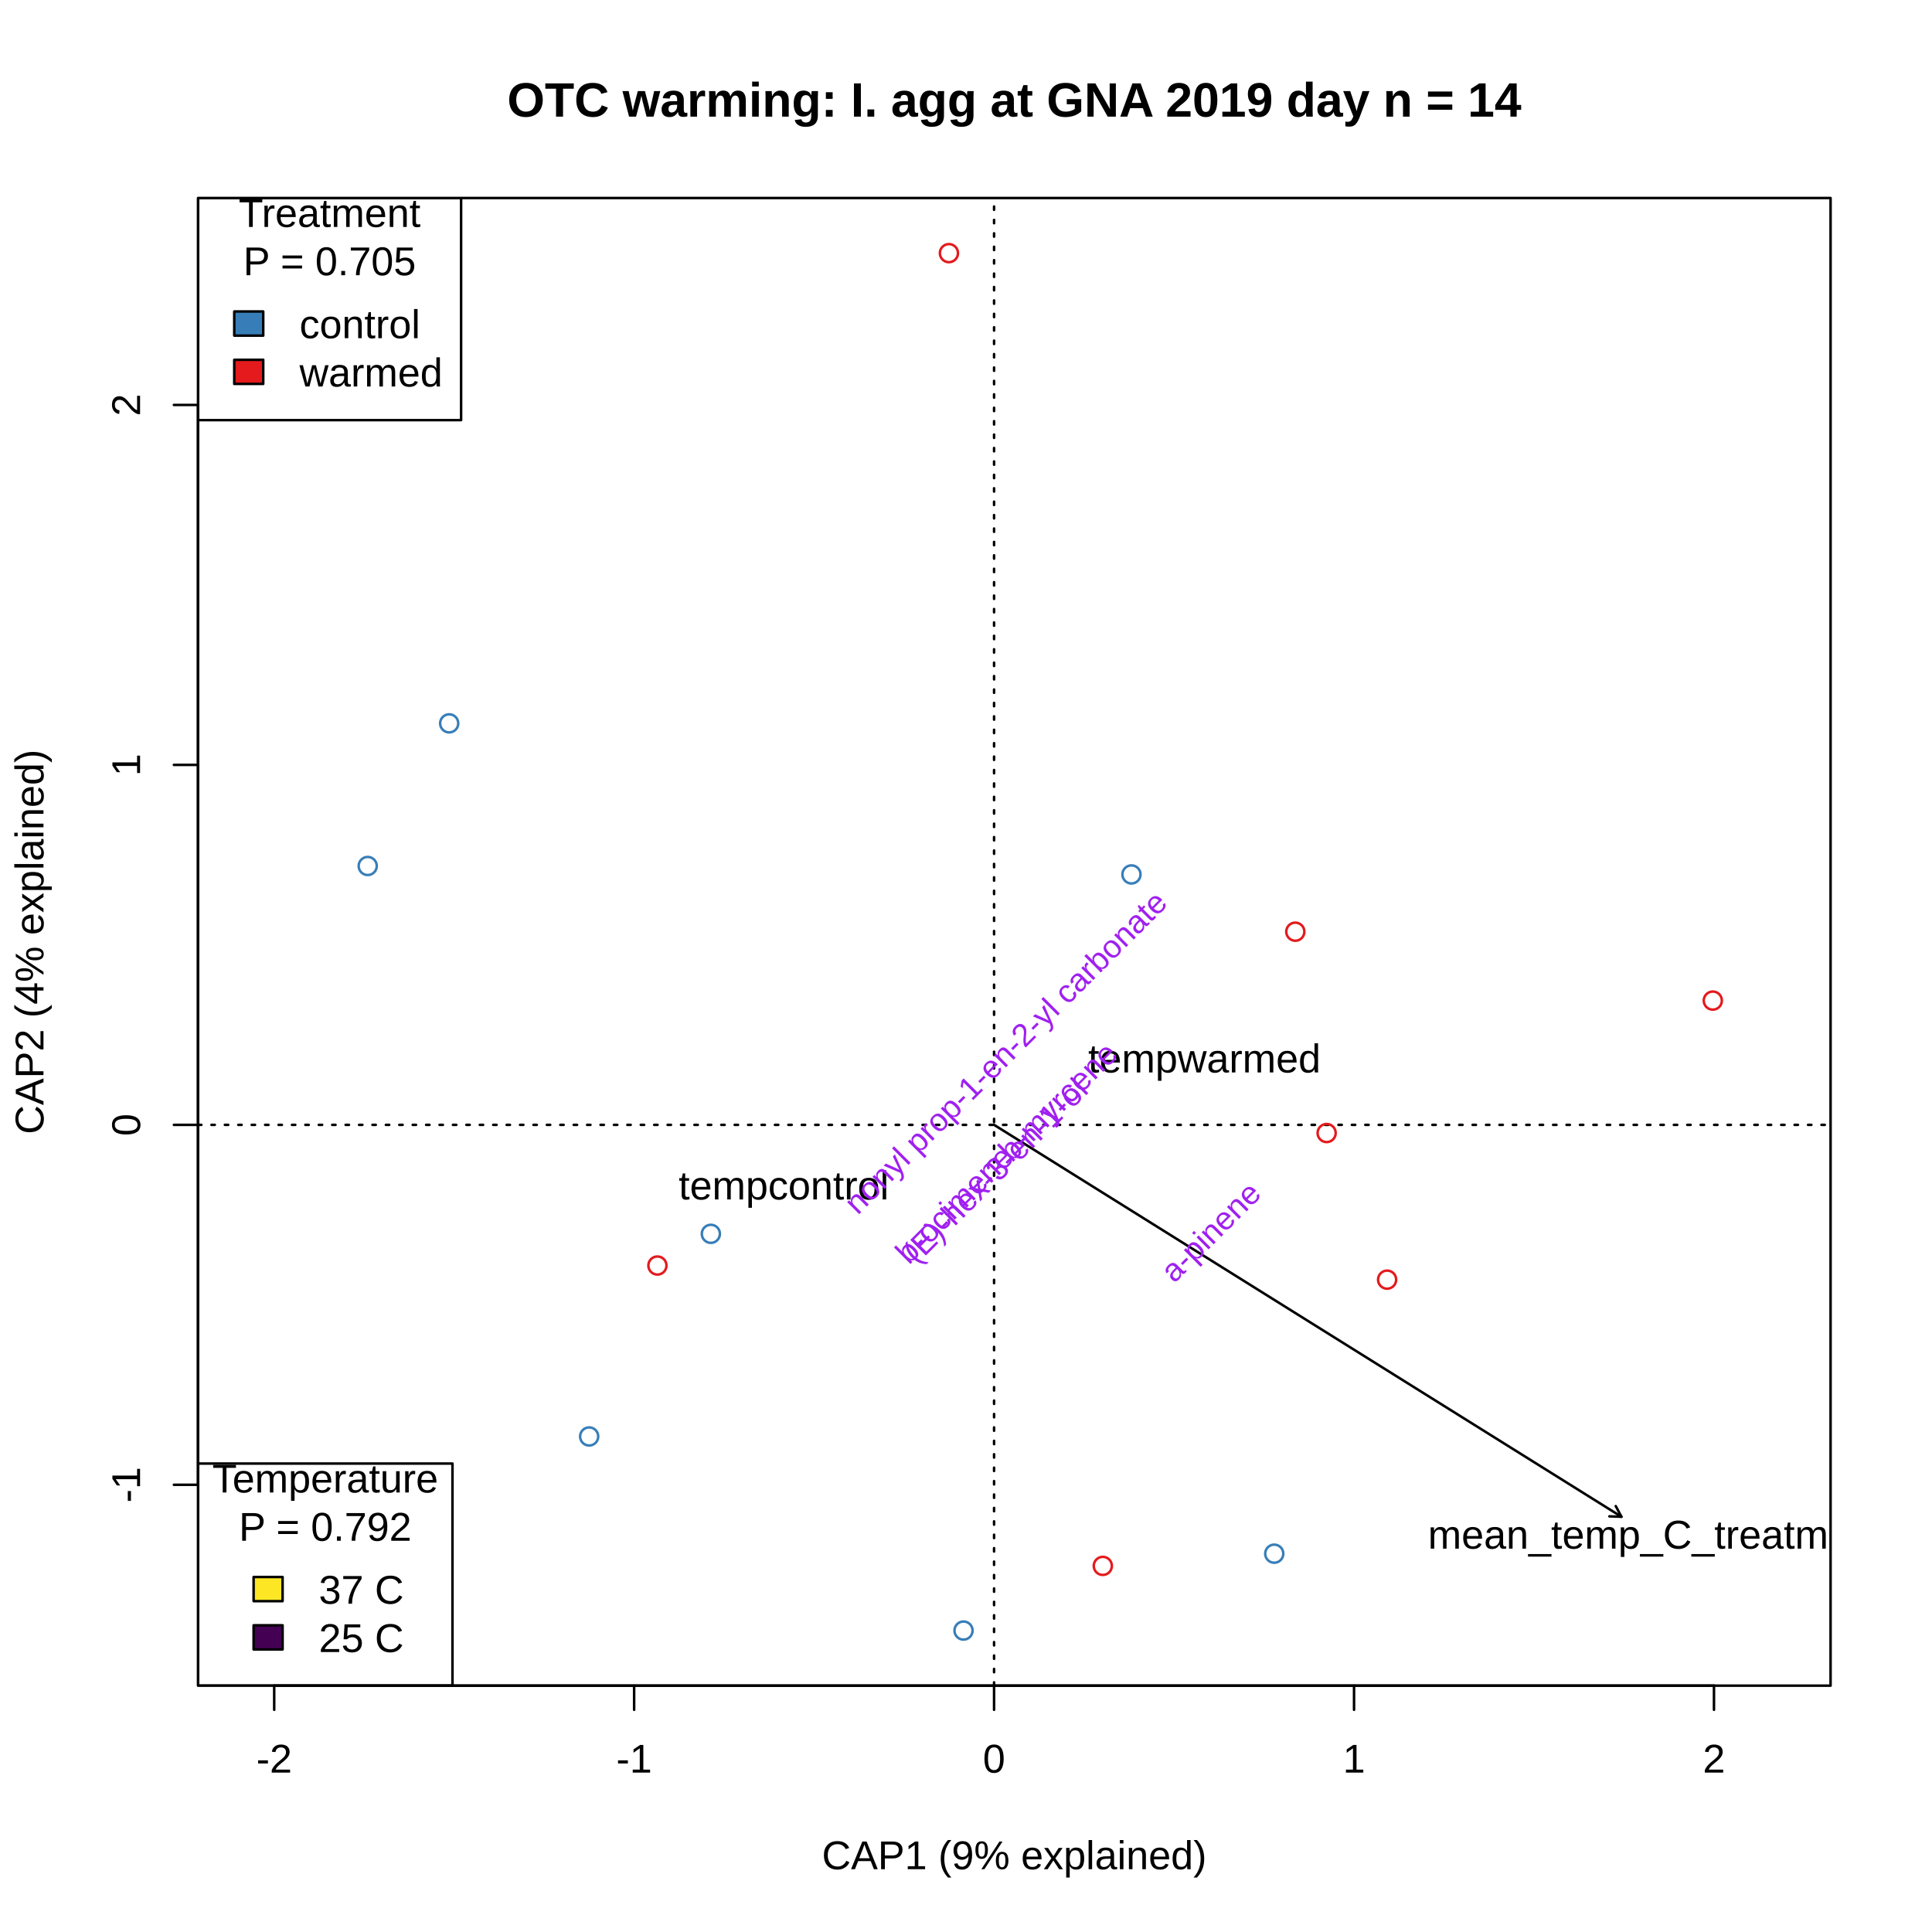
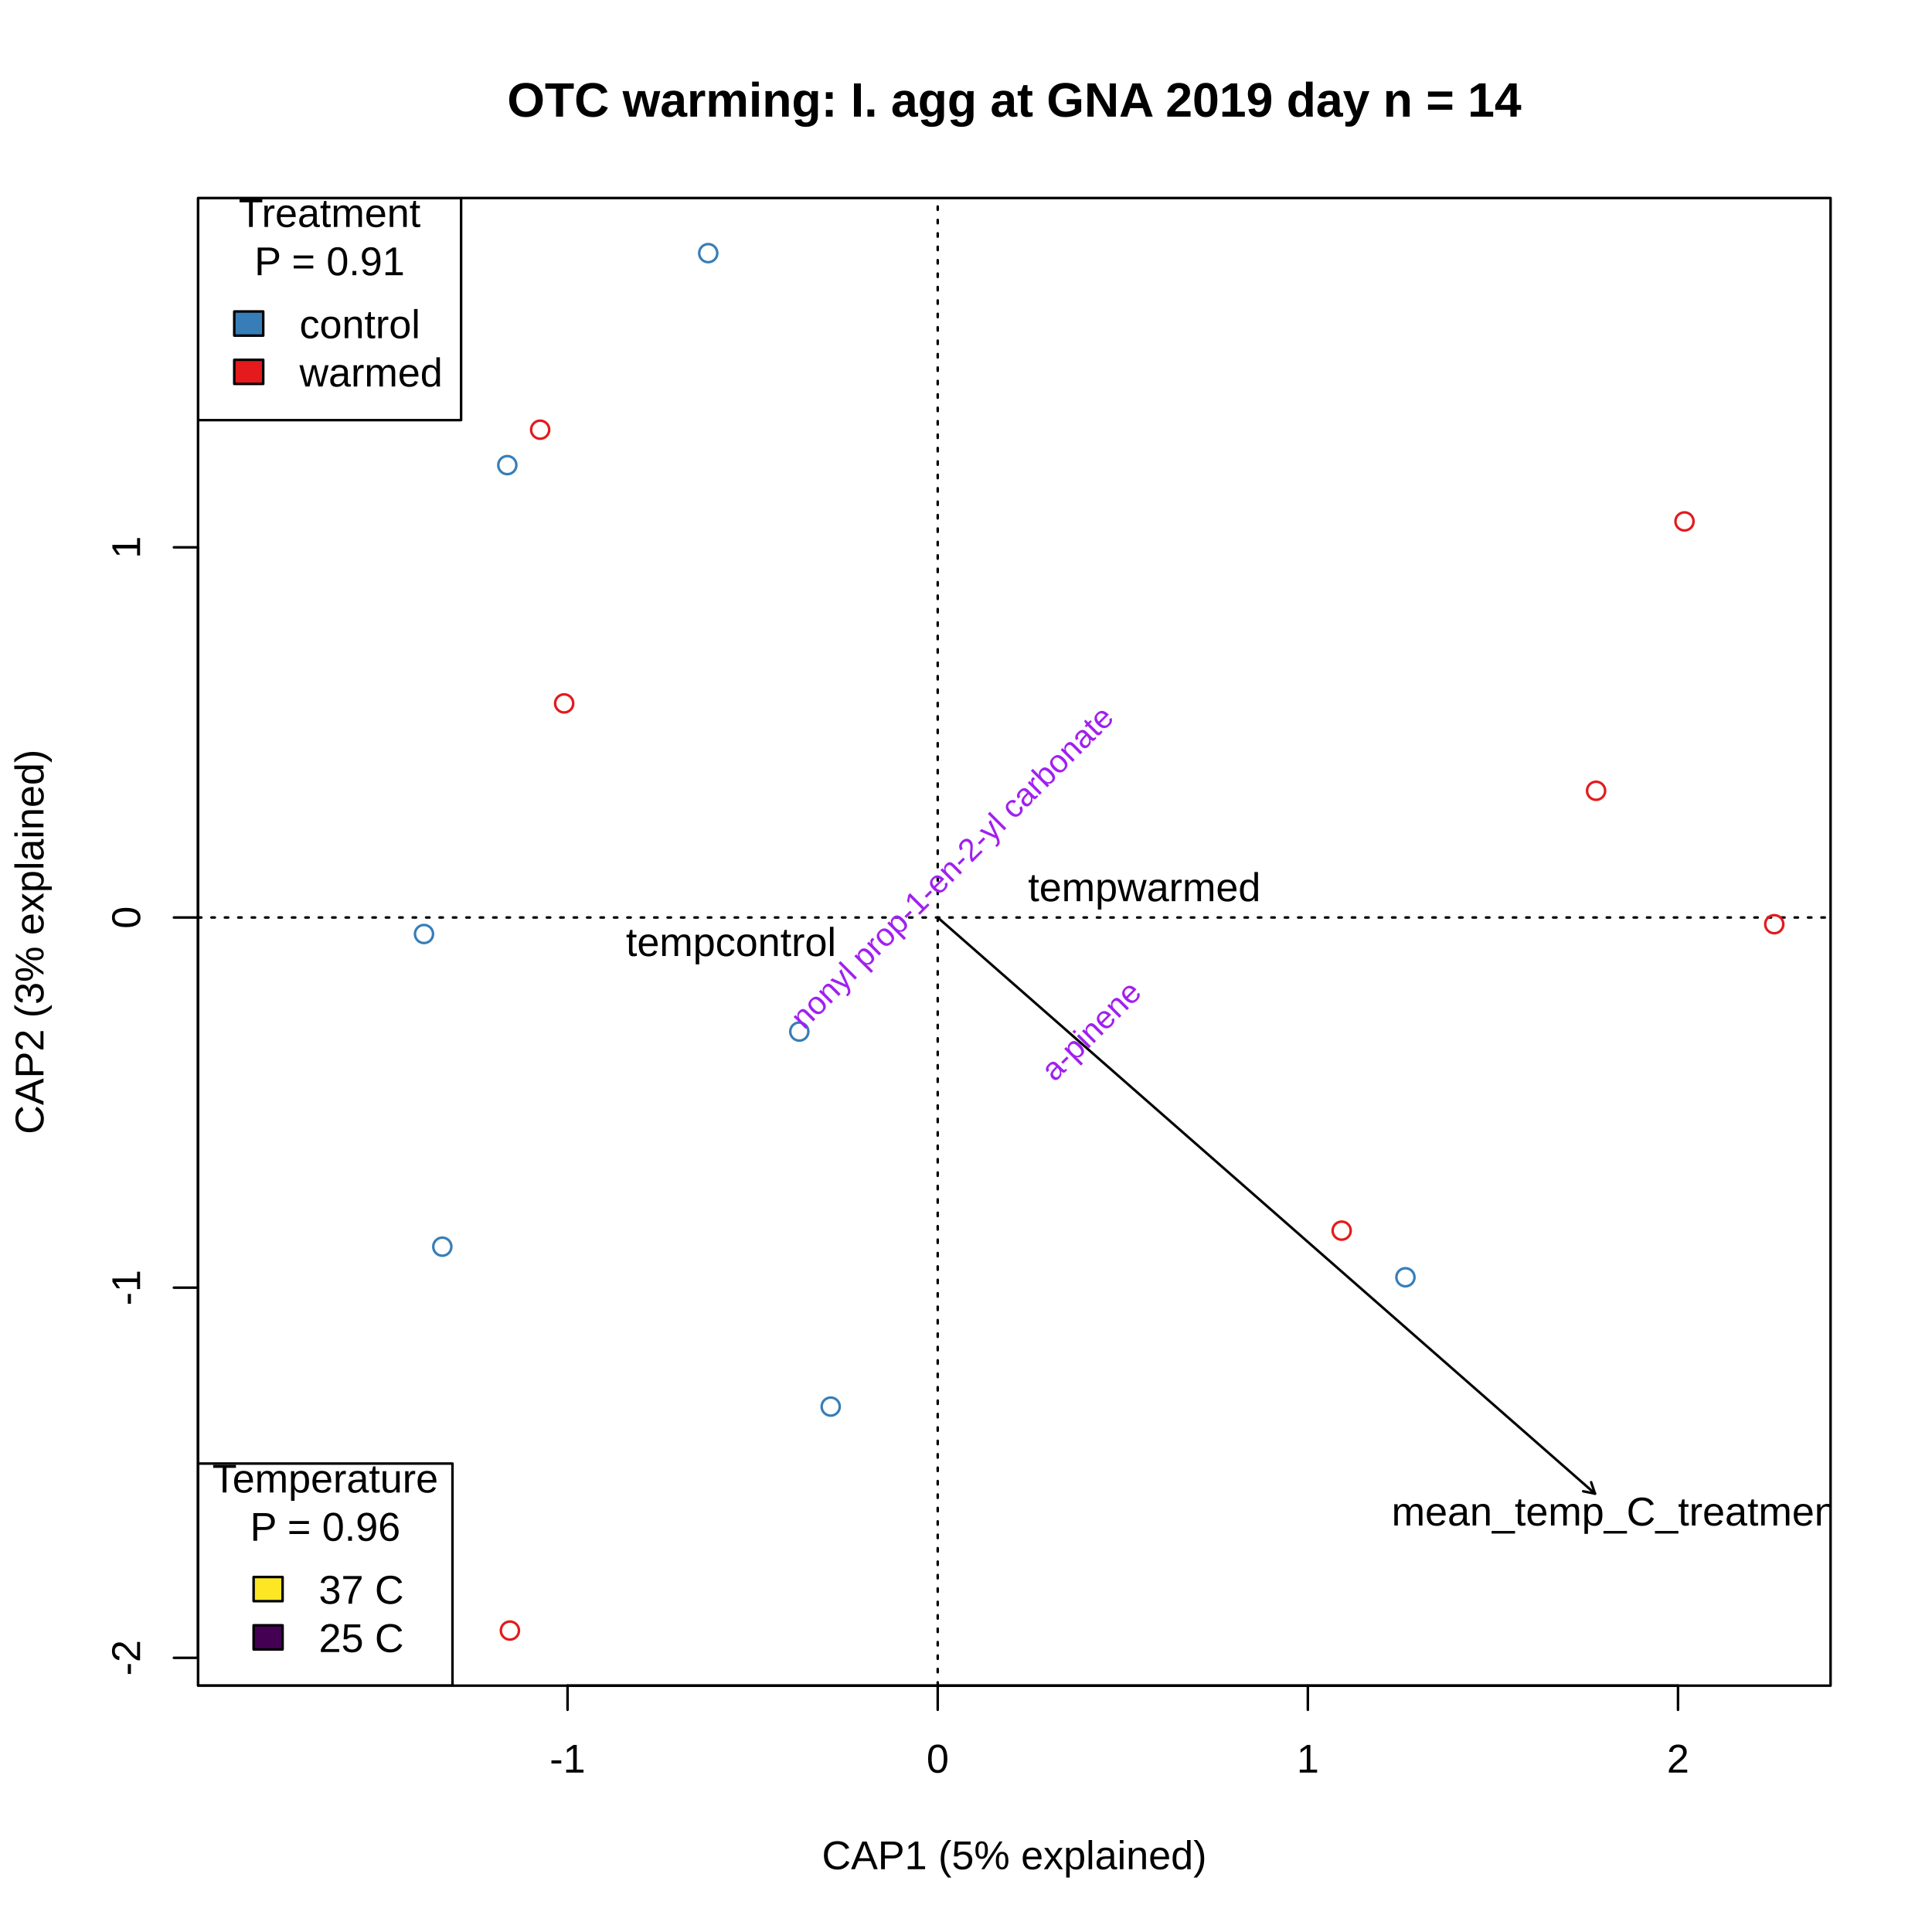
<svg xmlns="http://www.w3.org/2000/svg" class="svglite" width="576.00pt" height="576.00pt" viewBox="0 0 576.00 576.00">
  <defs>
    <style type="text/css">
    .svglite line, .svglite polyline, .svglite polygon, .svglite path, .svglite rect, .svglite circle {
      fill: none;
      stroke: #000000;
      stroke-linecap: round;
      stroke-linejoin: round;
      stroke-miterlimit: 10.00;
    }
    .svglite text {
      white-space: pre;
    }
  </style>
  </defs>
  <rect width="100%" height="100%" style="stroke: none; fill: #FFFFFF;" />
  <defs>
    <clipPath id="cpMC4wMHw1NzYuMDB8MC4wMHw1NzYuMDA=">
      <rect x="0.00" y="0.00" width="576.00" height="576.00" />
    </clipPath>
  </defs>
  <g clip-path="url(#cpMC4wMHw1NzYuMDB8MC4wMHw1NzYuMDA=)">
</g>
  <defs>
    <clipPath id="cpNTkuMDR8NTQ1Ljc2fDU5LjA0fDUwMi41Ng==">
      <rect x="59.04" y="59.04" width="486.72" height="443.52" />
    </clipPath>
  </defs>
  <g clip-path="url(#cpNTkuMDR8NTQ1Ljc2fDU5LjA0fDUwMi41Ng==)">
</g>
  <g clip-path="url(#cpMC4wMHw1NzYuMDB8MC4wMHw1NzYuMDA=)">
-     <line x1="81.75" y1="502.56" x2="511.00" y2="502.56" style="stroke-width: 0.75;" />
-     <line x1="81.75" y1="502.56" x2="81.75" y2="509.76" style="stroke-width: 0.75;" />
-     <line x1="189.06" y1="502.56" x2="189.06" y2="509.76" style="stroke-width: 0.75;" />
-     <line x1="296.37" y1="502.56" x2="296.37" y2="509.76" style="stroke-width: 0.75;" />
-     <line x1="403.69" y1="502.56" x2="403.69" y2="509.76" style="stroke-width: 0.75;" />
-     <line x1="511.00" y1="502.56" x2="511.00" y2="509.76" style="stroke-width: 0.75;" />
-     <text x="81.75" y="528.48" text-anchor="middle" style="font-size: 12.00px; font-family: &quot;Arial&quot;;">-2</text>
-     <text x="189.06" y="528.48" text-anchor="middle" style="font-size: 12.00px; font-family: &quot;Arial&quot;;">-1</text>
-     <text x="296.37" y="528.48" text-anchor="middle" style="font-size: 12.00px; font-family: &quot;Arial&quot;;">0</text>
-     <text x="403.69" y="528.48" text-anchor="middle" style="font-size: 12.00px; font-family: &quot;Arial&quot;;">1</text>
-     <text x="511.00" y="528.48" text-anchor="middle" style="font-size: 12.00px; font-family: &quot;Arial&quot;;">2</text>
-     <line x1="59.04" y1="442.67" x2="59.04" y2="120.73" style="stroke-width: 0.75;" />
-     <line x1="59.04" y1="442.67" x2="51.84" y2="442.67" style="stroke-width: 0.75;" />
-     <line x1="59.04" y1="335.36" x2="51.84" y2="335.36" style="stroke-width: 0.75;" />
-     <line x1="59.04" y1="228.04" x2="51.84" y2="228.04" style="stroke-width: 0.75;" />
-     <line x1="59.04" y1="120.73" x2="51.84" y2="120.73" style="stroke-width: 0.75;" />
-     <text transform="translate(41.76,442.67) rotate(-90)" text-anchor="middle" style="font-size: 12.00px; font-family: &quot;Arial&quot;;">-1</text>
-     <text transform="translate(41.76,335.36) rotate(-90)" text-anchor="middle" style="font-size: 12.00px; font-family: &quot;Arial&quot;;">0</text>
-     <text transform="translate(41.76,228.04) rotate(-90)" text-anchor="middle" style="font-size: 12.00px; font-family: &quot;Arial&quot;;">1</text>
-     <text transform="translate(41.76,120.73) rotate(-90)" text-anchor="middle" style="font-size: 12.00px; font-family: &quot;Arial&quot;;">2</text>
+     <line x1="169.21" y1="502.56" x2="500.28" y2="502.56" style="stroke-width: 0.75;" />
+     <line x1="169.21" y1="502.56" x2="169.21" y2="509.76" style="stroke-width: 0.75;" />
+     <line x1="279.57" y1="502.56" x2="279.57" y2="509.76" style="stroke-width: 0.75;" />
+     <line x1="389.92" y1="502.56" x2="389.92" y2="509.76" style="stroke-width: 0.75;" />
+     <line x1="500.28" y1="502.56" x2="500.28" y2="509.76" style="stroke-width: 0.75;" />
+     <text x="169.21" y="528.48" text-anchor="middle" style="font-size: 12.00px; font-family: &quot;Arial&quot;;">-1</text>
+     <text x="279.57" y="528.48" text-anchor="middle" style="font-size: 12.00px; font-family: &quot;Arial&quot;;">0</text>
+     <text x="389.92" y="528.48" text-anchor="middle" style="font-size: 12.00px; font-family: &quot;Arial&quot;;">1</text>
+     <text x="500.28" y="528.48" text-anchor="middle" style="font-size: 12.00px; font-family: &quot;Arial&quot;;">2</text>
+     <line x1="59.04" y1="494.26" x2="59.04" y2="163.18" style="stroke-width: 0.75;" />
+     <line x1="59.04" y1="494.26" x2="51.84" y2="494.26" style="stroke-width: 0.75;" />
+     <line x1="59.04" y1="383.90" x2="51.84" y2="383.90" style="stroke-width: 0.75;" />
+     <line x1="59.04" y1="273.54" x2="51.84" y2="273.54" style="stroke-width: 0.75;" />
+     <line x1="59.04" y1="163.18" x2="51.84" y2="163.18" style="stroke-width: 0.75;" />
+     <text transform="translate(41.76,494.26) rotate(-90)" text-anchor="middle" style="font-size: 12.00px; font-family: &quot;Arial&quot;;">-2</text>
+     <text transform="translate(41.76,383.90) rotate(-90)" text-anchor="middle" style="font-size: 12.00px; font-family: &quot;Arial&quot;;">-1</text>
+     <text transform="translate(41.76,273.54) rotate(-90)" text-anchor="middle" style="font-size: 12.00px; font-family: &quot;Arial&quot;;">0</text>
+     <text transform="translate(41.76,163.18) rotate(-90)" text-anchor="middle" style="font-size: 12.00px; font-family: &quot;Arial&quot;;">1</text>
    <polygon points="59.04,502.56 545.76,502.56 545.76,59.04 59.04,59.04 " style="stroke-width: 0.75;" />
-     <text x="302.40" y="557.28" text-anchor="middle" style="font-size: 12.00px; font-family: &quot;Arial&quot;;">CAP1 (9% explained)</text>
-     <text transform="translate(12.96,280.80) rotate(-90)" text-anchor="middle" style="font-size: 12.00px; font-family: &quot;Arial&quot;;">CAP2 (4% explained)</text>
+     <text x="302.40" y="557.28" text-anchor="middle" style="font-size: 12.00px; font-family: &quot;Arial&quot;;">CAP1 (5% explained)</text>
+     <text transform="translate(12.96,280.80) rotate(-90)" text-anchor="middle" style="font-size: 12.00px; font-family: &quot;Arial&quot;;">CAP2 (3% explained)</text>
  </g>
  <g clip-path="url(#cpNTkuMDR8NTQ1Ljc2fDU5LjA0fDUwMi41Ng==)">
-     <line x1="59.04" y1="335.36" x2="545.76" y2="335.36" style="stroke-width: 0.75; stroke-dasharray: 1.00,3.00;" />
-     <line x1="296.37" y1="502.56" x2="296.37" y2="59.04" style="stroke-width: 0.75; stroke-dasharray: 1.00,3.00;" />
+     <line x1="59.04" y1="273.54" x2="545.76" y2="273.54" style="stroke-width: 0.75; stroke-dasharray: 1.00,3.00;" />
+     <line x1="279.57" y1="502.56" x2="279.57" y2="59.04" style="stroke-width: 0.75; stroke-dasharray: 1.00,3.00;" />
  </g>
  <g clip-path="url(#cpMC4wMHw1NzYuMDB8MC4wMHw1NzYuMDA=)">
    <text x="302.40" y="34.77" text-anchor="middle" style="font-size: 14.40px; font-weight: bold; font-family: &quot;Arial&quot;;">OTC warming: I. agg at GNA 2019 day n = 14</text>
  </g>
  <g clip-path="url(#cpNTkuMDR8NTQ1Ljc2fDU5LjA0fDUwMi41Ng==)">
    <rect x="59.04" y="59.04" width="78.43" height="66.22" style="stroke-width: 0.75;" />
    <rect x="69.84" y="92.86" width="8.64" height="7.20" style="stroke-width: 0.75; fill: #377EB8;" />
    <rect x="69.84" y="107.26" width="8.64" height="7.20" style="stroke-width: 0.75; fill: #E41A1C;" />
    <text x="98.26" y="67.66" text-anchor="middle" style="font-size: 12.00px; font-family: &quot;Arial&quot;;">Treatment </text>
-     <text x="98.26" y="82.06" text-anchor="middle" style="font-size: 12.00px; font-family: &quot;Arial&quot;;">P = 0.705</text>
+     <text x="98.26" y="82.06" text-anchor="middle" style="font-size: 12.00px; font-family: &quot;Arial&quot;;">P = 0.91</text>
    <text x="89.28" y="100.83" style="font-size: 12.00px; font-family: &quot;Arial&quot;;">control</text>
    <text x="89.28" y="115.23" style="font-size: 12.00px; font-family: &quot;Arial&quot;;">warmed</text>
    <rect x="59.04" y="436.34" width="75.86" height="66.22" style="stroke-width: 0.75;" />
    <rect x="75.61" y="470.16" width="8.64" height="7.20" style="stroke-width: 0.75; fill: #FDE725;" />
    <rect x="75.61" y="484.56" width="8.64" height="7.20" style="stroke-width: 0.75; fill: #440154;" />
    <text x="96.97" y="444.96" text-anchor="middle" style="font-size: 12.00px; font-family: &quot;Arial&quot;;">Temperature </text>
-     <text x="96.97" y="459.36" text-anchor="middle" style="font-size: 12.00px; font-family: &quot;Arial&quot;;">P = 0.792</text>
+     <text x="96.97" y="459.36" text-anchor="middle" style="font-size: 12.00px; font-family: &quot;Arial&quot;;">P = 0.96</text>
    <text x="95.05" y="478.13" style="font-size: 12.00px; font-family: &quot;Arial&quot;;">37  C</text>
    <text x="95.05" y="492.53" style="font-size: 12.00px; font-family: &quot;Arial&quot;;">25  C</text>
-     <circle cx="109.63" cy="258.18" r="2.70" style="stroke-width: 0.75; stroke: #377EB8;" />
-     <circle cx="337.33" cy="260.70" r="2.70" style="stroke-width: 0.75; stroke: #377EB8;" />
-     <circle cx="175.65" cy="428.26" r="2.70" style="stroke-width: 0.75; stroke: #377EB8;" />
-     <circle cx="211.93" cy="367.85" r="2.70" style="stroke-width: 0.75; stroke: #377EB8;" />
-     <circle cx="287.26" cy="486.13" r="2.70" style="stroke-width: 0.75; stroke: #377EB8;" />
-     <circle cx="133.92" cy="215.66" r="2.70" style="stroke-width: 0.75; stroke: #377EB8;" />
-     <circle cx="386.18" cy="277.77" r="2.70" style="stroke-width: 0.75; stroke: #E41A1C;" />
-     <circle cx="510.65" cy="298.31" r="2.70" style="stroke-width: 0.75; stroke: #E41A1C;" />
-     <circle cx="379.90" cy="463.21" r="2.70" style="stroke-width: 0.75; stroke: #377EB8;" />
-     <circle cx="413.55" cy="381.51" r="2.70" style="stroke-width: 0.75; stroke: #E41A1C;" />
-     <circle cx="196.00" cy="377.30" r="2.70" style="stroke-width: 0.75; stroke: #E41A1C;" />
-     <circle cx="282.91" cy="75.47" r="2.70" style="stroke-width: 0.75; stroke: #E41A1C;" />
-     <circle cx="395.52" cy="337.80" r="2.70" style="stroke-width: 0.75; stroke: #E41A1C;" />
-     <circle cx="328.79" cy="466.85" r="2.70" style="stroke-width: 0.75; stroke: #E41A1C;" />
-     <text x="233.66" y="357.60" text-anchor="middle" style="font-size: 12.00px; font-family: &quot;Arial&quot;;">tempcontrol</text>
-     <text x="359.09" y="319.74" text-anchor="middle" style="font-size: 12.00px; font-family: &quot;Arial&quot;;">tempwarmed</text>
-     <line x1="296.37" y1="335.36" x2="483.41" y2="452.20" style="stroke-width: 0.75;" />
-     <polyline points="479.82,452.08 483.41,452.20 481.72,449.02 " style="stroke-width: 0.75;" />
-     <text x="493.76" y="461.70" text-anchor="middle" style="font-size: 12.00px; font-family: &quot;Arial&quot;;">mean_temp_C_treatment</text>
-     <text transform="translate(304.42,336.06) rotate(-45)" text-anchor="middle" style="font-size: 9.60px;fill: none; font-family: &quot;Arial&quot;;">a-farnesene</text>
-     <text transform="translate(317.71,330.78) rotate(-45)" text-anchor="middle" style="font-size: 9.60px;fill: #A020F0; font-family: &quot;Arial&quot;;">b-myrcene</text>
-     <text transform="translate(286.84,361.43) rotate(-45)" text-anchor="middle" style="font-size: 9.60px;fill: #A020F0; font-family: &quot;Arial&quot;;">b-ocimene</text>
-     <text transform="translate(298.24,337.23) rotate(-45)" text-anchor="middle" style="font-size: 9.60px;fill: none; font-family: &quot;Arial&quot;;">g-terpinene</text>
-     <text transform="translate(363.27,369.55) rotate(-45)" text-anchor="middle" style="font-size: 9.60px;fill: #A020F0; font-family: &quot;Arial&quot;;">a-pinene</text>
-     <text transform="translate(298.24,337.23) rotate(-45)" text-anchor="middle" style="font-size: 9.60px;fill: none; font-family: &quot;Arial&quot;;">bergamotene</text>
-     <text transform="translate(302.54,335.80) rotate(-45)" text-anchor="middle" style="font-size: 9.60px;fill: none; font-family: &quot;Arial&quot;;">(3E)-4,8-dimethylnona-1,3,7-triene</text>
-     <text transform="translate(298.24,337.23) rotate(-45)" text-anchor="middle" style="font-size: 9.60px;fill: none; font-family: &quot;Arial&quot;;">2-hexyldecan-1-ol</text>
-     <text transform="translate(298.24,337.23) rotate(-45)" text-anchor="middle" style="font-size: 9.60px;fill: none; font-family: &quot;Arial&quot;;">(1Z,4Z,7Z)-1,5,9,9-tetramethylcycloundeca-1,4,7-triene</text>
-     <text transform="translate(309.61,341.83) rotate(-45)" text-anchor="middle" style="font-size: 9.60px;fill: none; font-family: &quot;Arial&quot;;">(E)-hex-2-enal</text>
-     <text transform="translate(298.80,338.51) rotate(-45)" text-anchor="middle" style="font-size: 9.60px;fill: none; font-family: &quot;Arial&quot;;">(2E)-2,7-dimethylocta-2,6-dien-1-ol</text>
-     <text transform="translate(299.08,351.29) rotate(-45)" text-anchor="middle" style="font-size: 9.60px;fill: #A020F0; font-family: &quot;Arial&quot;;">(E)-hex-3-en-1-ol</text>
-     <text transform="translate(296.91,344.43) rotate(-45)" text-anchor="middle" style="font-size: 9.60px;fill: none; font-family: &quot;Arial&quot;;">[(E)-hex-3-enyl] acetate</text>
-     <text transform="translate(305.78,343.08) rotate(-45)" text-anchor="middle" style="font-size: 9.60px;fill: none; font-family: &quot;Arial&quot;;">pseudoionone</text>
-     <text transform="translate(299.42,338.18) rotate(-45)" text-anchor="middle" style="font-size: 9.60px;fill: none; font-family: &quot;Arial&quot;;">methyl benzoate</text>
-     <text transform="translate(311.41,336.82) rotate(-45)" text-anchor="middle" style="font-size: 9.60px;fill: none; font-family: &quot;Arial&quot;;">b-caryophyllene</text>
-     <text transform="translate(298.24,337.23) rotate(-45)" text-anchor="middle" style="font-size: 9.60px;fill: none; font-family: &quot;Arial&quot;;">[(Z)-hex-3-enyl] butanoate</text>
-     <text transform="translate(302.10,316.04) rotate(-45)" text-anchor="middle" style="font-size: 9.60px;fill: #A020F0; font-family: &quot;Arial&quot;;">nonyl prop-1-en-2-yl carbonate</text>
-     <text transform="translate(297.57,336.55) rotate(-45)" text-anchor="middle" style="font-size: 9.60px;fill: none; font-family: &quot;Arial&quot;;">a-copaene</text>
-     <text transform="translate(298.24,337.23) rotate(-45)" text-anchor="middle" style="font-size: 9.60px;fill: none; font-family: &quot;Arial&quot;;">nonylcyclopropane</text>
-     <text transform="translate(303.94,335.34) rotate(-45)" text-anchor="middle" style="font-size: 9.60px;fill: none; font-family: &quot;Arial&quot;;">a-terpineol</text>
-     <text transform="translate(301.15,334.58) rotate(-45)" text-anchor="middle" style="font-size: 9.60px;fill: none; font-family: &quot;Arial&quot;;">linalool</text>
-     <text transform="translate(298.24,337.23) rotate(-45)" text-anchor="middle" style="font-size: 9.60px;fill: none; font-family: &quot;Arial&quot;;">3,5-dimethyloctane</text>
-     <text transform="translate(303.41,331.73) rotate(-45)" text-anchor="middle" style="font-size: 9.60px;fill: none; font-family: &quot;Arial&quot;;">petasitene</text>
-     <text transform="translate(304.76,327.21) rotate(-45)" text-anchor="middle" style="font-size: 9.60px;fill: none; font-family: &quot;Arial&quot;;">trans-a-bergamotene</text>
-     <text transform="translate(307.44,333.88) rotate(-45)" text-anchor="middle" style="font-size: 9.60px;fill: none; font-family: &quot;Arial&quot;;">a-campholenal</text>
-     <text transform="translate(293.95,332.65) rotate(-45)" text-anchor="middle" style="font-size: 9.60px;fill: none; font-family: &quot;Arial&quot;;">indole</text>
-     <text transform="translate(298.24,337.23) rotate(-45)" text-anchor="middle" style="font-size: 9.60px;fill: none; font-family: &quot;Arial&quot;;">3-methylbutanal oxime</text>
+     <circle cx="151.25" cy="138.67" r="2.70" style="stroke-width: 0.75; stroke: #377EB8;" />
+     <circle cx="247.66" cy="419.36" r="2.70" style="stroke-width: 0.75; stroke: #377EB8;" />
+     <circle cx="126.41" cy="278.46" r="2.70" style="stroke-width: 0.75; stroke: #377EB8;" />
+     <circle cx="131.87" cy="371.68" r="2.70" style="stroke-width: 0.75; stroke: #377EB8;" />
+     <circle cx="238.30" cy="307.55" r="2.70" style="stroke-width: 0.75; stroke: #377EB8;" />
+     <circle cx="211.15" cy="75.47" r="2.70" style="stroke-width: 0.75; stroke: #377EB8;" />
+     <circle cx="502.21" cy="155.45" r="2.70" style="stroke-width: 0.75; stroke: #E41A1C;" />
+     <circle cx="475.85" cy="235.76" r="2.70" style="stroke-width: 0.75; stroke: #E41A1C;" />
+     <circle cx="419.01" cy="380.80" r="2.70" style="stroke-width: 0.75; stroke: #377EB8;" />
+     <circle cx="400.00" cy="366.90" r="2.70" style="stroke-width: 0.75; stroke: #E41A1C;" />
+     <circle cx="168.20" cy="209.71" r="2.70" style="stroke-width: 0.75; stroke: #E41A1C;" />
+     <circle cx="161.04" cy="128.11" r="2.70" style="stroke-width: 0.75; stroke: #E41A1C;" />
+     <circle cx="528.97" cy="275.54" r="2.70" style="stroke-width: 0.75; stroke: #E41A1C;" />
+     <circle cx="152.02" cy="486.13" r="2.70" style="stroke-width: 0.75; stroke: #E41A1C;" />
+     <text x="217.95" y="285.02" text-anchor="middle" style="font-size: 12.00px; font-family: &quot;Arial&quot;;">tempcontrol</text>
+     <text x="341.18" y="268.68" text-anchor="middle" style="font-size: 12.00px; font-family: &quot;Arial&quot;;">tempwarmed</text>
+     <line x1="279.57" y1="273.54" x2="475.53" y2="445.31" style="stroke-width: 0.75;" />
+     <polyline points="472.00,444.60 475.53,445.31 474.37,441.90 " style="stroke-width: 0.75;" />
+     <text x="482.91" y="454.81" text-anchor="middle" style="font-size: 12.00px; font-family: &quot;Arial&quot;;">mean_temp_C_treatment</text>
+     <text transform="translate(288.27,270.27) rotate(-45)" text-anchor="middle" style="font-size: 9.60px;fill: none; font-family: &quot;Arial&quot;;">a-farnesene</text>
+     <text transform="translate(287.45,268.75) rotate(-45)" text-anchor="middle" style="font-size: 9.60px;fill: none; font-family: &quot;Arial&quot;;">b-myrcene</text>
+     <text transform="translate(284.55,276.32) rotate(-45)" text-anchor="middle" style="font-size: 9.60px;fill: none; font-family: &quot;Arial&quot;;">(E)-b-ocimene</text>
+     <text transform="translate(281.44,275.41) rotate(-45)" text-anchor="middle" style="font-size: 9.60px;fill: none; font-family: &quot;Arial&quot;;">g-terpinene</text>
+     <text transform="translate(327.59,309.57) rotate(-45)" text-anchor="middle" style="font-size: 9.60px;fill: #A020F0; font-family: &quot;Arial&quot;;">a-pinene</text>
+     <text transform="translate(283.93,272.19) rotate(-45)" text-anchor="middle" style="font-size: 9.60px;fill: none; font-family: &quot;Arial&quot;;">bergamotene</text>
+     <text transform="translate(283.61,277.07) rotate(-45)" text-anchor="middle" style="font-size: 9.60px;fill: none; font-family: &quot;Arial&quot;;">(3E)-4,8-dimethylnona-1,3,7-triene</text>
+     <text transform="translate(281.44,275.41) rotate(-45)" text-anchor="middle" style="font-size: 9.60px;fill: none; font-family: &quot;Arial&quot;;">2-hexyldecan-1-ol</text>
+     <text transform="translate(281.44,275.41) rotate(-45)" text-anchor="middle" style="font-size: 9.60px;fill: none; font-family: &quot;Arial&quot;;">(1Z,4Z,7Z)-1,5,9,9-tetramethylcycloundeca-1,4,7-triene</text>
+     <text transform="translate(289.68,280.66) rotate(-45)" text-anchor="middle" style="font-size: 9.60px;fill: none; font-family: &quot;Arial&quot;;">(E)-hex-2-enal</text>
+     <text transform="translate(281.74,276.43) rotate(-45)" text-anchor="middle" style="font-size: 9.60px;fill: none; font-family: &quot;Arial&quot;;">(2E)-2,7-dimethylocta-2,6-dien-1-ol</text>
+     <text transform="translate(280.95,285.70) rotate(-45)" text-anchor="middle" style="font-size: 9.60px;fill: none; font-family: &quot;Arial&quot;;">(E)-hex-3-en-1-ol</text>
+     <text transform="translate(279.82,280.37) rotate(-45)" text-anchor="middle" style="font-size: 9.60px;fill: none; font-family: &quot;Arial&quot;;">[(E)-hex-3-enyl] acetate</text>
+     <text transform="translate(286.03,277.98) rotate(-45)" text-anchor="middle" style="font-size: 9.60px;fill: none; font-family: &quot;Arial&quot;;">pseudoionone</text>
+     <text transform="translate(281.50,275.48) rotate(-45)" text-anchor="middle" style="font-size: 9.60px;fill: none; font-family: &quot;Arial&quot;;">methyl benzoate</text>
+     <text transform="translate(292.77,271.86) rotate(-45)" text-anchor="middle" style="font-size: 9.60px;fill: none; font-family: &quot;Arial&quot;;">b-caryophyllene</text>
+     <text transform="translate(281.44,275.41) rotate(-45)" text-anchor="middle" style="font-size: 9.60px;fill: none; font-family: &quot;Arial&quot;;">[(Z)-hex-3-enyl] butanoate</text>
+     <text transform="translate(286.14,260.82) rotate(-45)" text-anchor="middle" style="font-size: 9.60px;fill: #A020F0; font-family: &quot;Arial&quot;;">nonyl prop-1-en-2-yl carbonate</text>
+     <text transform="translate(280.76,274.74) rotate(-45)" text-anchor="middle" style="font-size: 9.60px;fill: none; font-family: &quot;Arial&quot;;">a-copaene</text>
+     <text transform="translate(281.44,275.41) rotate(-45)" text-anchor="middle" style="font-size: 9.60px;fill: none; font-family: &quot;Arial&quot;;">nonylcyclopropane</text>
+     <text transform="translate(285.88,275.01) rotate(-45)" text-anchor="middle" style="font-size: 9.60px;fill: none; font-family: &quot;Arial&quot;;">a-terpineol</text>
+     <text transform="translate(284.07,274.07) rotate(-45)" text-anchor="middle" style="font-size: 9.60px;fill: none; font-family: &quot;Arial&quot;;">linalool</text>
+     <text transform="translate(281.44,275.41) rotate(-45)" text-anchor="middle" style="font-size: 9.60px;fill: none; font-family: &quot;Arial&quot;;">3,5-dimethyloctane</text>
+     <text transform="translate(281.36,274.33) rotate(-45)" text-anchor="middle" style="font-size: 9.60px;fill: none; font-family: &quot;Arial&quot;;">petasitene</text>
+     <text transform="translate(280.22,278.67) rotate(-45)" text-anchor="middle" style="font-size: 9.60px;fill: none; font-family: &quot;Arial&quot;;">trans-a-bergamotene</text>
+     <text transform="translate(283.47,274.52) rotate(-45)" text-anchor="middle" style="font-size: 9.60px;fill: none; font-family: &quot;Arial&quot;;">(Z)-b-ocimene</text>
+     <text transform="translate(288.64,274.55) rotate(-45)" text-anchor="middle" style="font-size: 9.60px;fill: none; font-family: &quot;Arial&quot;;">a-campholenal</text>
+     <text transform="translate(281.36,272.33) rotate(-45)" text-anchor="middle" style="font-size: 9.60px;fill: none; font-family: &quot;Arial&quot;;">2-methylbenzonitrile</text>
+     <text transform="translate(281.44,275.41) rotate(-45)" text-anchor="middle" style="font-size: 9.60px;fill: none; font-family: &quot;Arial&quot;;">3-methylbutanal oxime</text>
+     <text transform="translate(281.15,275.06) rotate(-45)" text-anchor="middle" style="font-size: 9.60px;fill: none; font-family: &quot;Arial&quot;;">indole</text>
  </g>
</svg>
